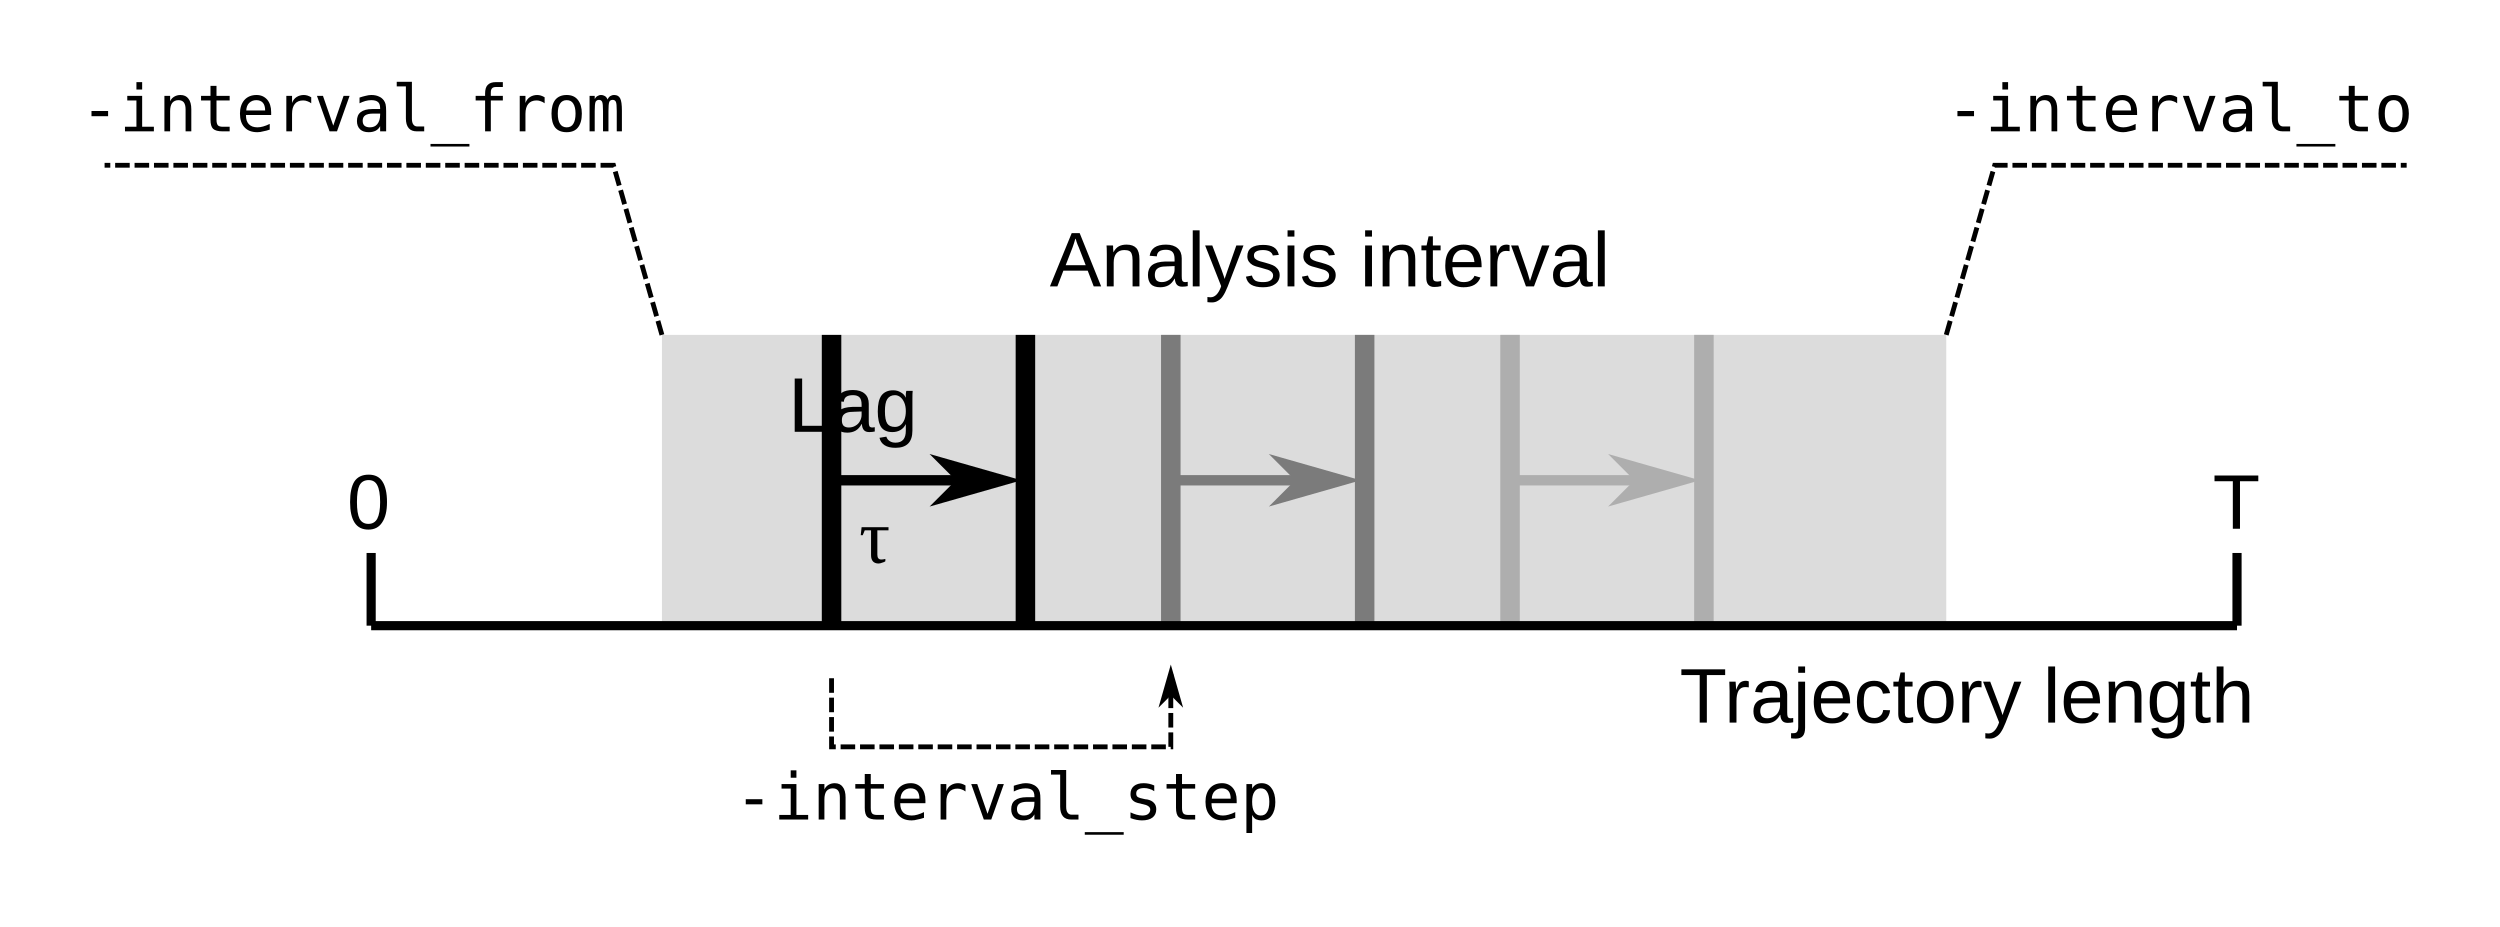
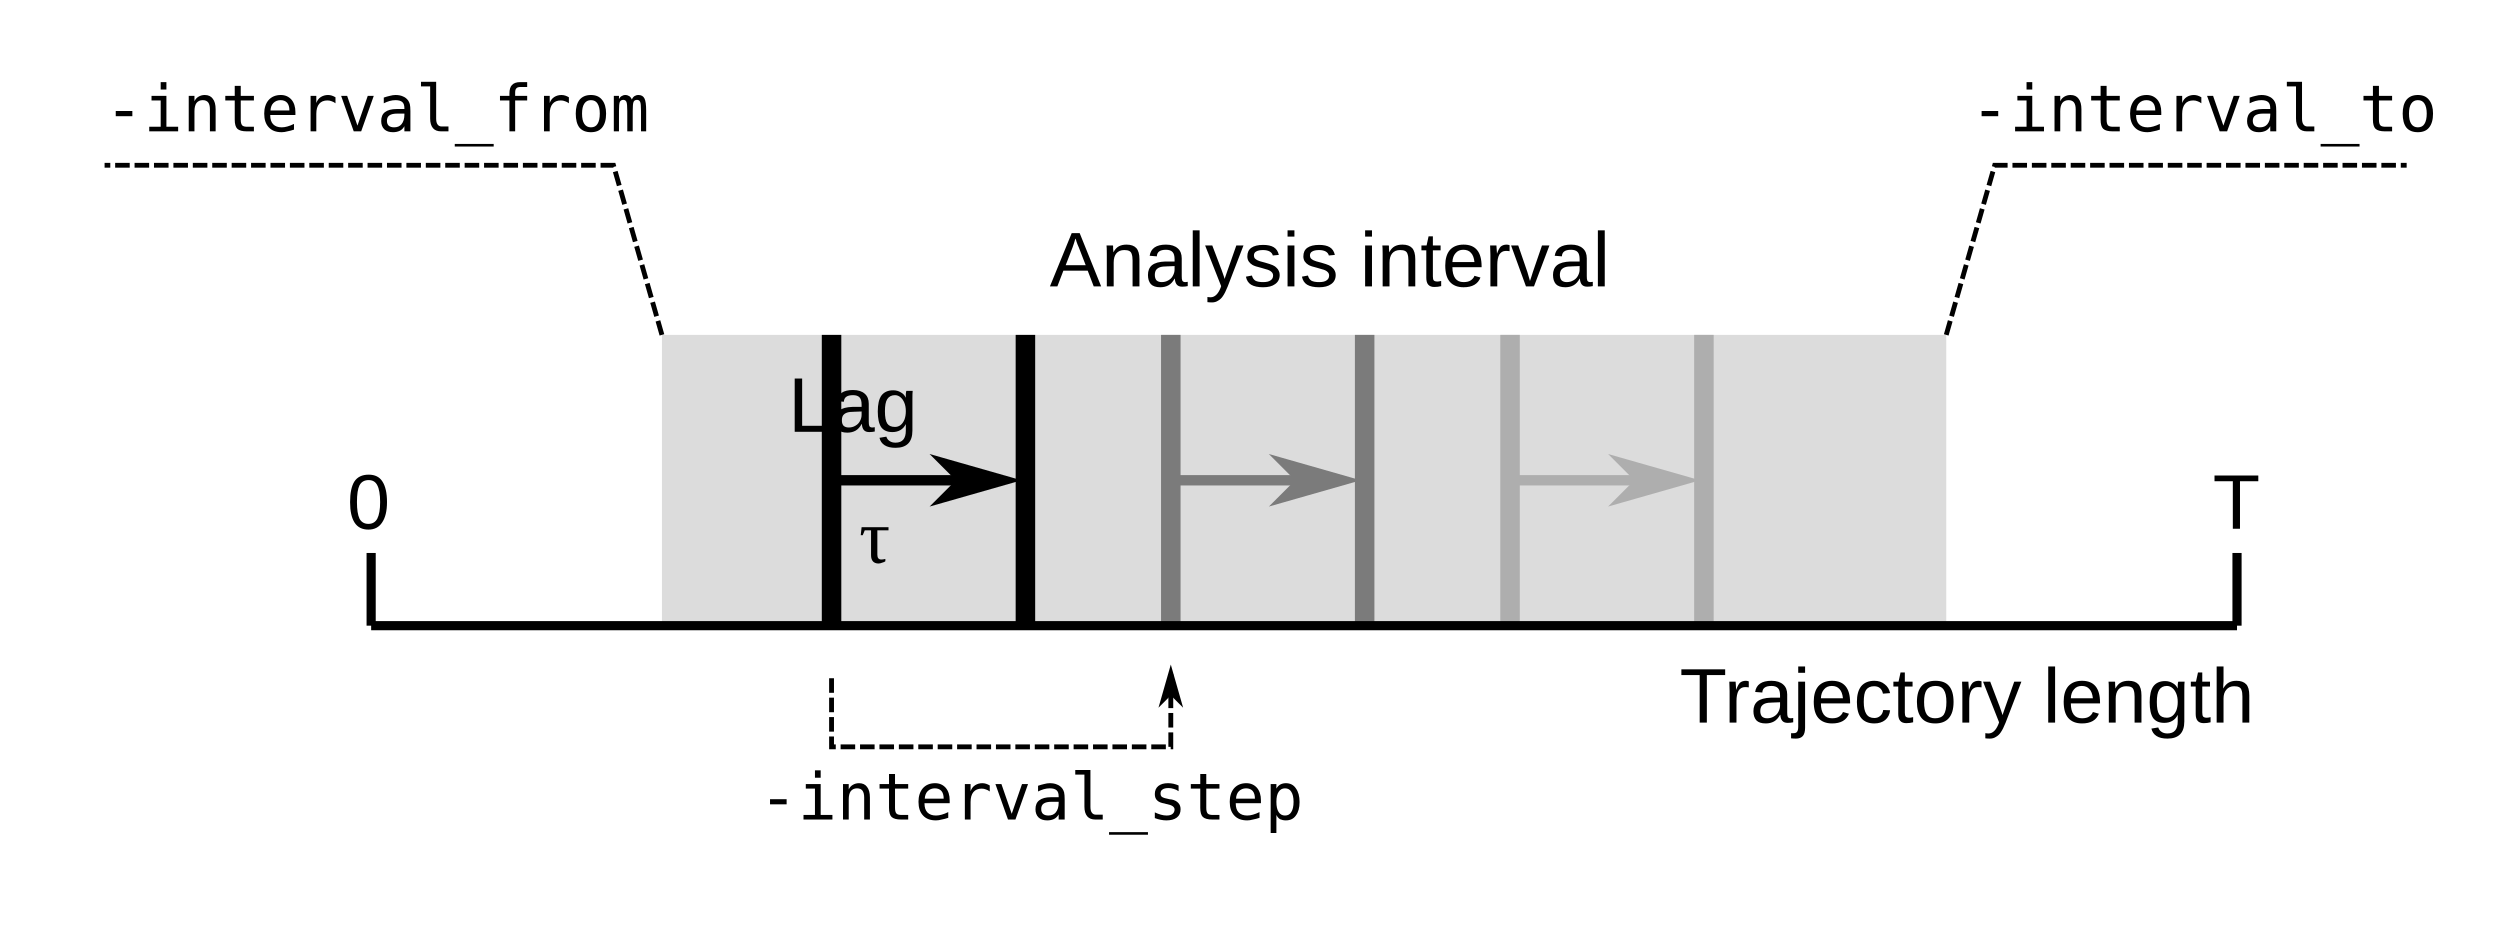
<svg xmlns="http://www.w3.org/2000/svg" width="136.483mm" height="50.573mm" viewBox="0 0 136.483 50.573" version="1.1" id="svg8">
  <defs id="defs2">
    <marker orient="auto" refY="0" refX="0" id="Arrow1Mstart" style="overflow:visible">
      <path id="path1080" d="M 0,0 5,-5 -12.5,0 5,5 Z" style="fill:#000000;fill-opacity:1;fill-rule:evenodd;stroke:#000000;stroke-width:1pt;stroke-opacity:1" transform="matrix(0.4,0,0,0.4,4,0)" />
    </marker>
    <marker orient="auto" refY="0" refX="0" id="Arrow1Mend" style="overflow:visible">
      <path id="path876" d="M 0,0 5,-5 -12.5,0 5,5 Z" style="fill:#000000;fill-opacity:1;fill-rule:evenodd;stroke:#000000;stroke-width:1pt;stroke-opacity:1" transform="matrix(-0.4,0,0,-0.4,-4,0)" />
    </marker>
    <marker orient="auto" refY="0" refX="0" id="Arrow1Lend" style="overflow:visible">
      <path id="path870" d="M 0,0 5,-5 -12.5,0 5,5 Z" style="fill:#000000;fill-opacity:1;fill-rule:evenodd;stroke:#000000;stroke-width:1pt;stroke-opacity:1" transform="matrix(-0.8,0,0,-0.8,-10,0)" />
    </marker>
    <marker orient="auto" refY="0" refX="0" id="Arrow1Mend-1" style="overflow:visible">
      <path id="path876-3" d="M 0,0 5,-5 -12.5,0 5,5 Z" style="fill:#000000;fill-opacity:1;fill-rule:evenodd;stroke:#000000;stroke-width:1pt;stroke-opacity:1" transform="matrix(-0.4,0,0,-0.4,-4,0)" />
    </marker>
    <marker orient="auto" refY="0" refX="0" id="Arrow1Mend-5" style="overflow:visible">
      <path id="path876-1" d="M 0,0 5,-5 -12.5,0 5,5 Z" style="fill:#7b7b7b;fill-opacity:1;fill-rule:evenodd;stroke:#7b7b7b;stroke-width:1pt;stroke-opacity:1" transform="matrix(-0.4,0,0,-0.4,-4,0)" />
    </marker>
    <marker orient="auto" refY="0" refX="0" id="Arrow1Mend-5-7" style="overflow:visible">
      <path id="path876-1-5" d="M 0,0 5,-5 -12.5,0 5,5 Z" style="fill:#aeaeae;fill-opacity:1;fill-rule:evenodd;stroke:#aeaeae;stroke-width:1pt;stroke-opacity:1" transform="matrix(-0.4,0,0,-0.4,-4,0)" />
    </marker>
  </defs>
  <g id="layer1" transform="translate(-14.13406,-22.0716)">
    <path style="fill:none;stroke:#000000;stroke-width:0.5;stroke-linecap:butt;stroke-linejoin:miter;stroke-miterlimit:4;stroke-dasharray:none;stroke-opacity:1" d="m 34.396,52.26 1e-6,3.969" id="path817" />
    <path style="fill:none;stroke:#000000;stroke-width:0.5;stroke-linecap:butt;stroke-linejoin:miter;stroke-miterlimit:4;stroke-dasharray:none;stroke-opacity:1" d="m 136.26,52.26 -1e-5,3.969" id="path819" />
    <rect style="fill:#dcdcdc;fill-opacity:1;stroke:none;stroke-width:0.5;stroke-miterlimit:4;stroke-dasharray:none;stroke-opacity:1" id="rect823" width="70.115" height="15.875" x="50.271" y="40.354" />
    <text xml:space="preserve" style="font-style:normal;font-variant:normal;font-weight:normal;font-stretch:normal;font-size:4.233px;line-height:1.25;font-family:Arial;-inkscape-font-specification:'Arial, Normal';font-variant-ligatures:normal;font-variant-caps:normal;font-variant-numeric:normal;font-feature-settings:normal;text-align:start;letter-spacing:0px;word-spacing:0px;writing-mode:lr-tb;text-anchor:start;fill:#000000;fill-opacity:1;stroke:none;stroke-width:0.265" x="71.438" y="37.708" id="text846">
      <tspan id="tspan844" x="71.438" y="37.708" style="font-style:normal;font-variant:normal;font-weight:normal;font-stretch:normal;font-size:4.233px;font-family:Arial;-inkscape-font-specification:'Arial, Normal';font-variant-ligatures:normal;font-variant-caps:normal;font-variant-numeric:normal;font-feature-settings:normal;text-align:start;writing-mode:lr-tb;text-anchor:start;stroke-width:0.265">Analysis interval</tspan>
    </text>
    <g id="g858">
      <path id="path848" d="m 59.531,40.354 v 15.875" style="fill:none;stroke:#000000;stroke-width:1.065;stroke-linecap:butt;stroke-linejoin:miter;stroke-miterlimit:4;stroke-dasharray:none;stroke-opacity:1" />
      <path id="path848-2" d="m 70.115,40.354 v 15.875" style="fill:none;stroke:#000000;stroke-width:1.065;stroke-linecap:butt;stroke-linejoin:miter;stroke-miterlimit:4;stroke-dasharray:none;stroke-opacity:1" />
      <path id="path865" d="m 59.531,48.292 h 9.26" style="fill:none;stroke:#000000;stroke-width:0.565;stroke-linecap:butt;stroke-linejoin:miter;stroke-miterlimit:4;stroke-dasharray:none;stroke-opacity:1;marker-end:url(#Arrow1Mend)" />
    </g>
    <path style="fill:none;stroke:#000000;stroke-width:0.265;stroke-linecap:butt;stroke-linejoin:miter;stroke-miterlimit:4;stroke-dasharray:0.795, 0.265;stroke-dashoffset:0;stroke-opacity:1" d="M 50.271,40.354 47.625,31.094 H 19.844" id="path3789" />
    <path style="fill:none;stroke:#000000;stroke-width:0.265;stroke-linecap:butt;stroke-linejoin:miter;stroke-miterlimit:4;stroke-dasharray:0.795, 0.265;stroke-dashoffset:0;stroke-opacity:1" d="m 120.385,40.354 2.646,-9.26 h 22.49" id="path3791" />
-     <text xml:space="preserve" style="font-style:normal;font-variant:normal;font-weight:normal;font-stretch:normal;font-size:3.528px;line-height:1.25;font-family:'Bitstream Vera Sans Mono';-inkscape-font-specification:'Bitstream Vera Sans Mono, Normal';font-variant-ligatures:normal;font-variant-caps:normal;font-variant-numeric:normal;font-feature-settings:normal;text-align:start;letter-spacing:0px;word-spacing:0px;writing-mode:lr-tb;text-anchor:start;fill:#000000;fill-opacity:1;stroke:none;stroke-width:0.265" x="18.521" y="29.242" id="text3795">
-       <tspan id="tspan3793" x="18.521" y="29.242" style="font-style:normal;font-variant:normal;font-weight:normal;font-stretch:normal;font-size:3.528px;font-family:'Bitstream Vera Sans Mono';-inkscape-font-specification:'Bitstream Vera Sans Mono, Normal';font-variant-ligatures:normal;font-variant-caps:normal;font-variant-numeric:normal;font-feature-settings:normal;text-align:start;writing-mode:lr-tb;text-anchor:start;stroke-width:0.265">-interval_from</tspan>
+     <text xml:space="preserve" style="font-style:normal;font-variant:normal;font-weight:normal;font-stretch:normal;font-size:3.528px;line-height:1.25;font-family:Consolas;-inkscape-font-specification:'Consolas, Normal';font-variant-ligatures:normal;font-variant-caps:normal;font-variant-numeric:normal;font-feature-settings:normal;text-align:start;letter-spacing:0px;word-spacing:0px;writing-mode:lr-tb;text-anchor:start;fill:#000000;fill-opacity:1;stroke:none;stroke-width:0.265" x="19.844" y="29.242" id="text3795">
+       <tspan id="tspan3793" x="19.844" y="29.242" style="font-style:normal;font-variant:normal;font-weight:normal;font-stretch:normal;font-size:3.528px;font-family:Consolas;-inkscape-font-specification:'Consolas, Normal';font-variant-ligatures:normal;font-variant-caps:normal;font-variant-numeric:normal;font-feature-settings:normal;text-align:start;writing-mode:lr-tb;text-anchor:start;stroke-width:0.265">-interval_from</tspan>
    </text>
-     <text xml:space="preserve" style="font-style:normal;font-variant:normal;font-weight:normal;font-stretch:normal;font-size:3.528px;line-height:1.25;font-family:'Bitstream Vera Sans Mono';-inkscape-font-specification:'Bitstream Vera Sans Mono, Normal';font-variant-ligatures:normal;font-variant-caps:normal;font-variant-numeric:normal;font-feature-settings:normal;text-align:start;letter-spacing:0px;word-spacing:0px;writing-mode:lr-tb;text-anchor:start;fill:#000000;fill-opacity:1;stroke:none;stroke-width:0.265" x="120.385" y="29.242" id="text3795-1">
-       <tspan id="tspan3793-9" x="120.385" y="29.242" style="font-style:normal;font-variant:normal;font-weight:normal;font-stretch:normal;font-size:3.528px;font-family:'Bitstream Vera Sans Mono';-inkscape-font-specification:'Bitstream Vera Sans Mono, Normal';font-variant-ligatures:normal;font-variant-caps:normal;font-variant-numeric:normal;font-feature-settings:normal;text-align:start;writing-mode:lr-tb;text-anchor:start;stroke-width:0.265">-interval_to</tspan>
+     <text xml:space="preserve" style="font-style:normal;font-variant:normal;font-weight:normal;font-stretch:normal;font-size:3.528px;line-height:1.25;font-family:Consolas;-inkscape-font-specification:'Consolas, Normal';font-variant-ligatures:normal;font-variant-caps:normal;font-variant-numeric:normal;font-feature-settings:normal;text-align:start;letter-spacing:0px;word-spacing:0px;writing-mode:lr-tb;text-anchor:start;fill:#000000;fill-opacity:1;stroke:none;stroke-width:0.265" x="121.708" y="29.242" id="text3795-1">
+       <tspan id="tspan3793-9" x="121.708" y="29.242" style="font-style:normal;font-variant:normal;font-weight:normal;font-stretch:normal;font-size:3.528px;font-family:Consolas;-inkscape-font-specification:'Consolas, Normal';font-variant-ligatures:normal;font-variant-caps:normal;font-variant-numeric:normal;font-feature-settings:normal;text-align:start;writing-mode:lr-tb;text-anchor:start;stroke-width:0.265">-interval_to</tspan>
    </text>
    <text xml:space="preserve" style="font-style:normal;font-variant:normal;font-weight:normal;font-stretch:normal;font-size:4.233px;line-height:1.25;font-family:Arial;-inkscape-font-specification:'Arial, Normal';font-variant-ligatures:normal;font-variant-caps:normal;font-variant-numeric:normal;font-feature-settings:normal;text-align:start;letter-spacing:0px;word-spacing:0px;writing-mode:lr-tb;text-anchor:start;fill:#000000;fill-opacity:1;stroke:none;stroke-width:0.265" x="33.073" y="50.938" id="text4653">
      <tspan id="tspan4651" x="33.073" y="50.938" style="font-style:normal;font-variant:normal;font-weight:normal;font-stretch:normal;font-size:4.233px;font-family:Arial;-inkscape-font-specification:'Arial, Normal';font-variant-ligatures:normal;font-variant-caps:normal;font-variant-numeric:normal;font-feature-settings:normal;text-align:start;writing-mode:lr-tb;text-anchor:start;stroke-width:0.265">0</tspan>
    </text>
    <text xml:space="preserve" style="font-style:normal;font-variant:normal;font-weight:normal;font-stretch:normal;font-size:4.233px;line-height:1.25;font-family:Arial;-inkscape-font-specification:'Arial, Normal';font-variant-ligatures:normal;font-variant-caps:normal;font-variant-numeric:normal;font-feature-settings:normal;text-align:start;letter-spacing:0px;word-spacing:0px;writing-mode:lr-tb;text-anchor:start;fill:#000000;fill-opacity:1;stroke:none;stroke-width:0.265" x="134.938" y="50.938" id="text4653-0">
      <tspan id="tspan4651-1" x="134.938" y="50.938" style="font-style:normal;font-variant:normal;font-weight:normal;font-stretch:normal;font-size:4.233px;font-family:Arial;-inkscape-font-specification:'Arial, Normal';font-variant-ligatures:normal;font-variant-caps:normal;font-variant-numeric:normal;font-feature-settings:normal;text-align:start;writing-mode:lr-tb;text-anchor:start;stroke-width:0.265">T</tspan>
    </text>
    <text xml:space="preserve" style="font-style:normal;font-variant:normal;font-weight:normal;font-stretch:normal;font-size:4.233px;line-height:1.25;font-family:Arial;-inkscape-font-specification:'Arial, Normal';font-variant-ligatures:normal;font-variant-caps:normal;font-variant-numeric:normal;font-feature-settings:normal;text-align:start;letter-spacing:0px;word-spacing:0px;writing-mode:lr-tb;text-anchor:start;fill:#000000;fill-opacity:1;stroke:none;stroke-width:0.265" x="105.833" y="61.521" id="text846-9">
      <tspan id="tspan844-5" x="105.833" y="61.521" style="font-style:normal;font-variant:normal;font-weight:normal;font-stretch:normal;font-size:4.233px;font-family:Arial;-inkscape-font-specification:'Arial, Normal';font-variant-ligatures:normal;font-variant-caps:normal;font-variant-numeric:normal;font-feature-settings:normal;text-align:start;writing-mode:lr-tb;text-anchor:start;stroke-width:0.265">Trajectory length</tspan>
    </text>
    <flowRoot xml:space="preserve" id="flowRoot4763" style="font-style:normal;font-weight:normal;font-size:40px;line-height:1.25;font-family:sans-serif;letter-spacing:0px;word-spacing:0px;fill:#000000;fill-opacity:1;stroke:none">
      <flowRegion id="flowRegion4765">
        <rect id="rect4767" width="455" height="60" x="110" y="222.52" />
      </flowRegion>
      <flowPara id="flowPara4769" />
    </flowRoot>
    <text xml:space="preserve" style="font-style:normal;font-variant:normal;font-weight:normal;font-stretch:normal;font-size:4.233px;line-height:1.25;font-family:Arial;-inkscape-font-specification:'Arial, Normal';font-variant-ligatures:normal;font-variant-caps:normal;font-variant-numeric:normal;font-feature-settings:normal;text-align:center;letter-spacing:0px;word-spacing:0px;writing-mode:lr-tb;text-anchor:middle;fill:#000000;fill-opacity:1;stroke:none;stroke-width:0.265" x="64.823" y="45.646" id="text846-9-9">
      <tspan x="64.823" y="45.646" style="font-style:normal;font-variant:normal;font-weight:normal;font-stretch:normal;font-size:4.233px;line-height:7.197px;font-family:Arial;-inkscape-font-specification:'Arial, Normal';font-variant-ligatures:normal;font-variant-caps:normal;font-variant-numeric:normal;font-feature-settings:normal;text-align:center;writing-mode:lr-tb;text-anchor:middle;stroke-width:0.265" id="tspan4789">Lag</tspan>
      <tspan x="64.823" y="52.787" style="font-style:normal;font-variant:normal;font-weight:normal;font-stretch:normal;font-size:4.233px;line-height:7.197px;font-family:'Times New Roman';-inkscape-font-specification:'Times New Roman, Normal';font-variant-ligatures:normal;font-variant-caps:normal;font-variant-numeric:normal;font-feature-settings:normal;text-align:center;writing-mode:lr-tb;text-anchor:middle;stroke-width:0.265" id="tspan1037">τ</tspan>
    </text>
    <g id="g944">
      <path id="path848-4" d="m 78.052,40.354 v 15.875" style="fill:none;stroke:#7b7b7b;stroke-width:1.065;stroke-linecap:butt;stroke-linejoin:miter;stroke-miterlimit:4;stroke-dasharray:none;stroke-opacity:1" />
      <path id="path848-2-1" d="m 88.635,40.354 v 15.875" style="fill:none;stroke:#7b7b7b;stroke-width:1.065;stroke-linecap:butt;stroke-linejoin:miter;stroke-miterlimit:4;stroke-dasharray:none;stroke-opacity:1" />
      <path id="path865-7" d="M 78.052,48.292 H 87.312" style="fill:none;stroke:#7b7b7b;stroke-width:0.565;stroke-linecap:butt;stroke-linejoin:miter;stroke-miterlimit:4;stroke-dasharray:none;stroke-opacity:1;marker-end:url(#Arrow1Mend-5)" />
    </g>
    <g id="g1035">
      <path id="path848-4-4" d="m 96.573,40.354 v 15.875" style="fill:none;stroke:#aeaeae;stroke-width:1.065;stroke-linecap:butt;stroke-linejoin:miter;stroke-miterlimit:4;stroke-dasharray:none;stroke-opacity:1" />
      <path id="path848-2-1-6" d="m 107.156,40.354 v 15.875" style="fill:none;stroke:#aeaeae;stroke-width:1.065;stroke-linecap:butt;stroke-linejoin:miter;stroke-miterlimit:4;stroke-dasharray:none;stroke-opacity:1" />
      <path id="path865-7-3" d="m 96.573,48.292 h 9.26" style="fill:none;stroke:#aeaeae;stroke-width:0.565;stroke-linecap:butt;stroke-linejoin:miter;stroke-miterlimit:4;stroke-dasharray:none;stroke-opacity:1;marker-end:url(#Arrow1Mend-5-7)" />
    </g>
    <path style="fill:none;stroke:#000000;stroke-width:0.5;stroke-linecap:butt;stroke-linejoin:miter;stroke-miterlimit:4;stroke-dasharray:none;stroke-opacity:1" d="M 34.396,56.229 H 136.26" id="path821" />
    <path style="fill:none;stroke:#000000;stroke-width:0.265;stroke-linecap:butt;stroke-linejoin:miter;stroke-miterlimit:4;stroke-dasharray:0.795, 0.265;stroke-dashoffset:0;stroke-opacity:1;marker-start:url(#Arrow1Mstart)" d="m 78.052,58.875 v 3.969 H 59.531 V 58.875" id="path3789-3" />
-     <text xml:space="preserve" style="font-style:normal;font-variant:normal;font-weight:normal;font-stretch:normal;font-size:3.528px;line-height:1.25;font-family:'Bitstream Vera Sans Mono';-inkscape-font-specification:'Bitstream Vera Sans Mono, Normal';font-variant-ligatures:normal;font-variant-caps:normal;font-variant-numeric:normal;font-feature-settings:normal;text-align:start;letter-spacing:0px;word-spacing:0px;writing-mode:lr-tb;text-anchor:start;fill:#000000;fill-opacity:1;stroke:none;stroke-width:0.265" x="54.24" y="66.812" id="text3795-7">
-       <tspan id="tspan3793-6" x="54.24" y="66.812" style="font-style:normal;font-variant:normal;font-weight:normal;font-stretch:normal;font-size:3.528px;font-family:'Bitstream Vera Sans Mono';-inkscape-font-specification:'Bitstream Vera Sans Mono, Normal';font-variant-ligatures:normal;font-variant-caps:normal;font-variant-numeric:normal;font-feature-settings:normal;text-align:start;writing-mode:lr-tb;text-anchor:start;stroke-width:0.265">-interval_step</tspan>
+     <text xml:space="preserve" style="font-style:normal;font-variant:normal;font-weight:normal;font-stretch:normal;font-size:3.528px;line-height:1.25;font-family:Consolas;-inkscape-font-specification:'Consolas, Normal';font-variant-ligatures:normal;font-variant-caps:normal;font-variant-numeric:normal;font-feature-settings:normal;text-align:start;letter-spacing:0px;word-spacing:0px;writing-mode:lr-tb;text-anchor:start;fill:#000000;fill-opacity:1;stroke:none;stroke-width:0.265" x="55.562" y="66.812" id="text3795-7">
+       <tspan id="tspan3793-6" x="55.562" y="66.812" style="font-style:normal;font-variant:normal;font-weight:normal;font-stretch:normal;font-size:3.528px;font-family:Consolas;-inkscape-font-specification:'Consolas, Normal';font-variant-ligatures:normal;font-variant-caps:normal;font-variant-numeric:normal;font-feature-settings:normal;text-align:start;writing-mode:lr-tb;text-anchor:start;stroke-width:0.265">-interval_step</tspan>
    </text>
  </g>
</svg>
